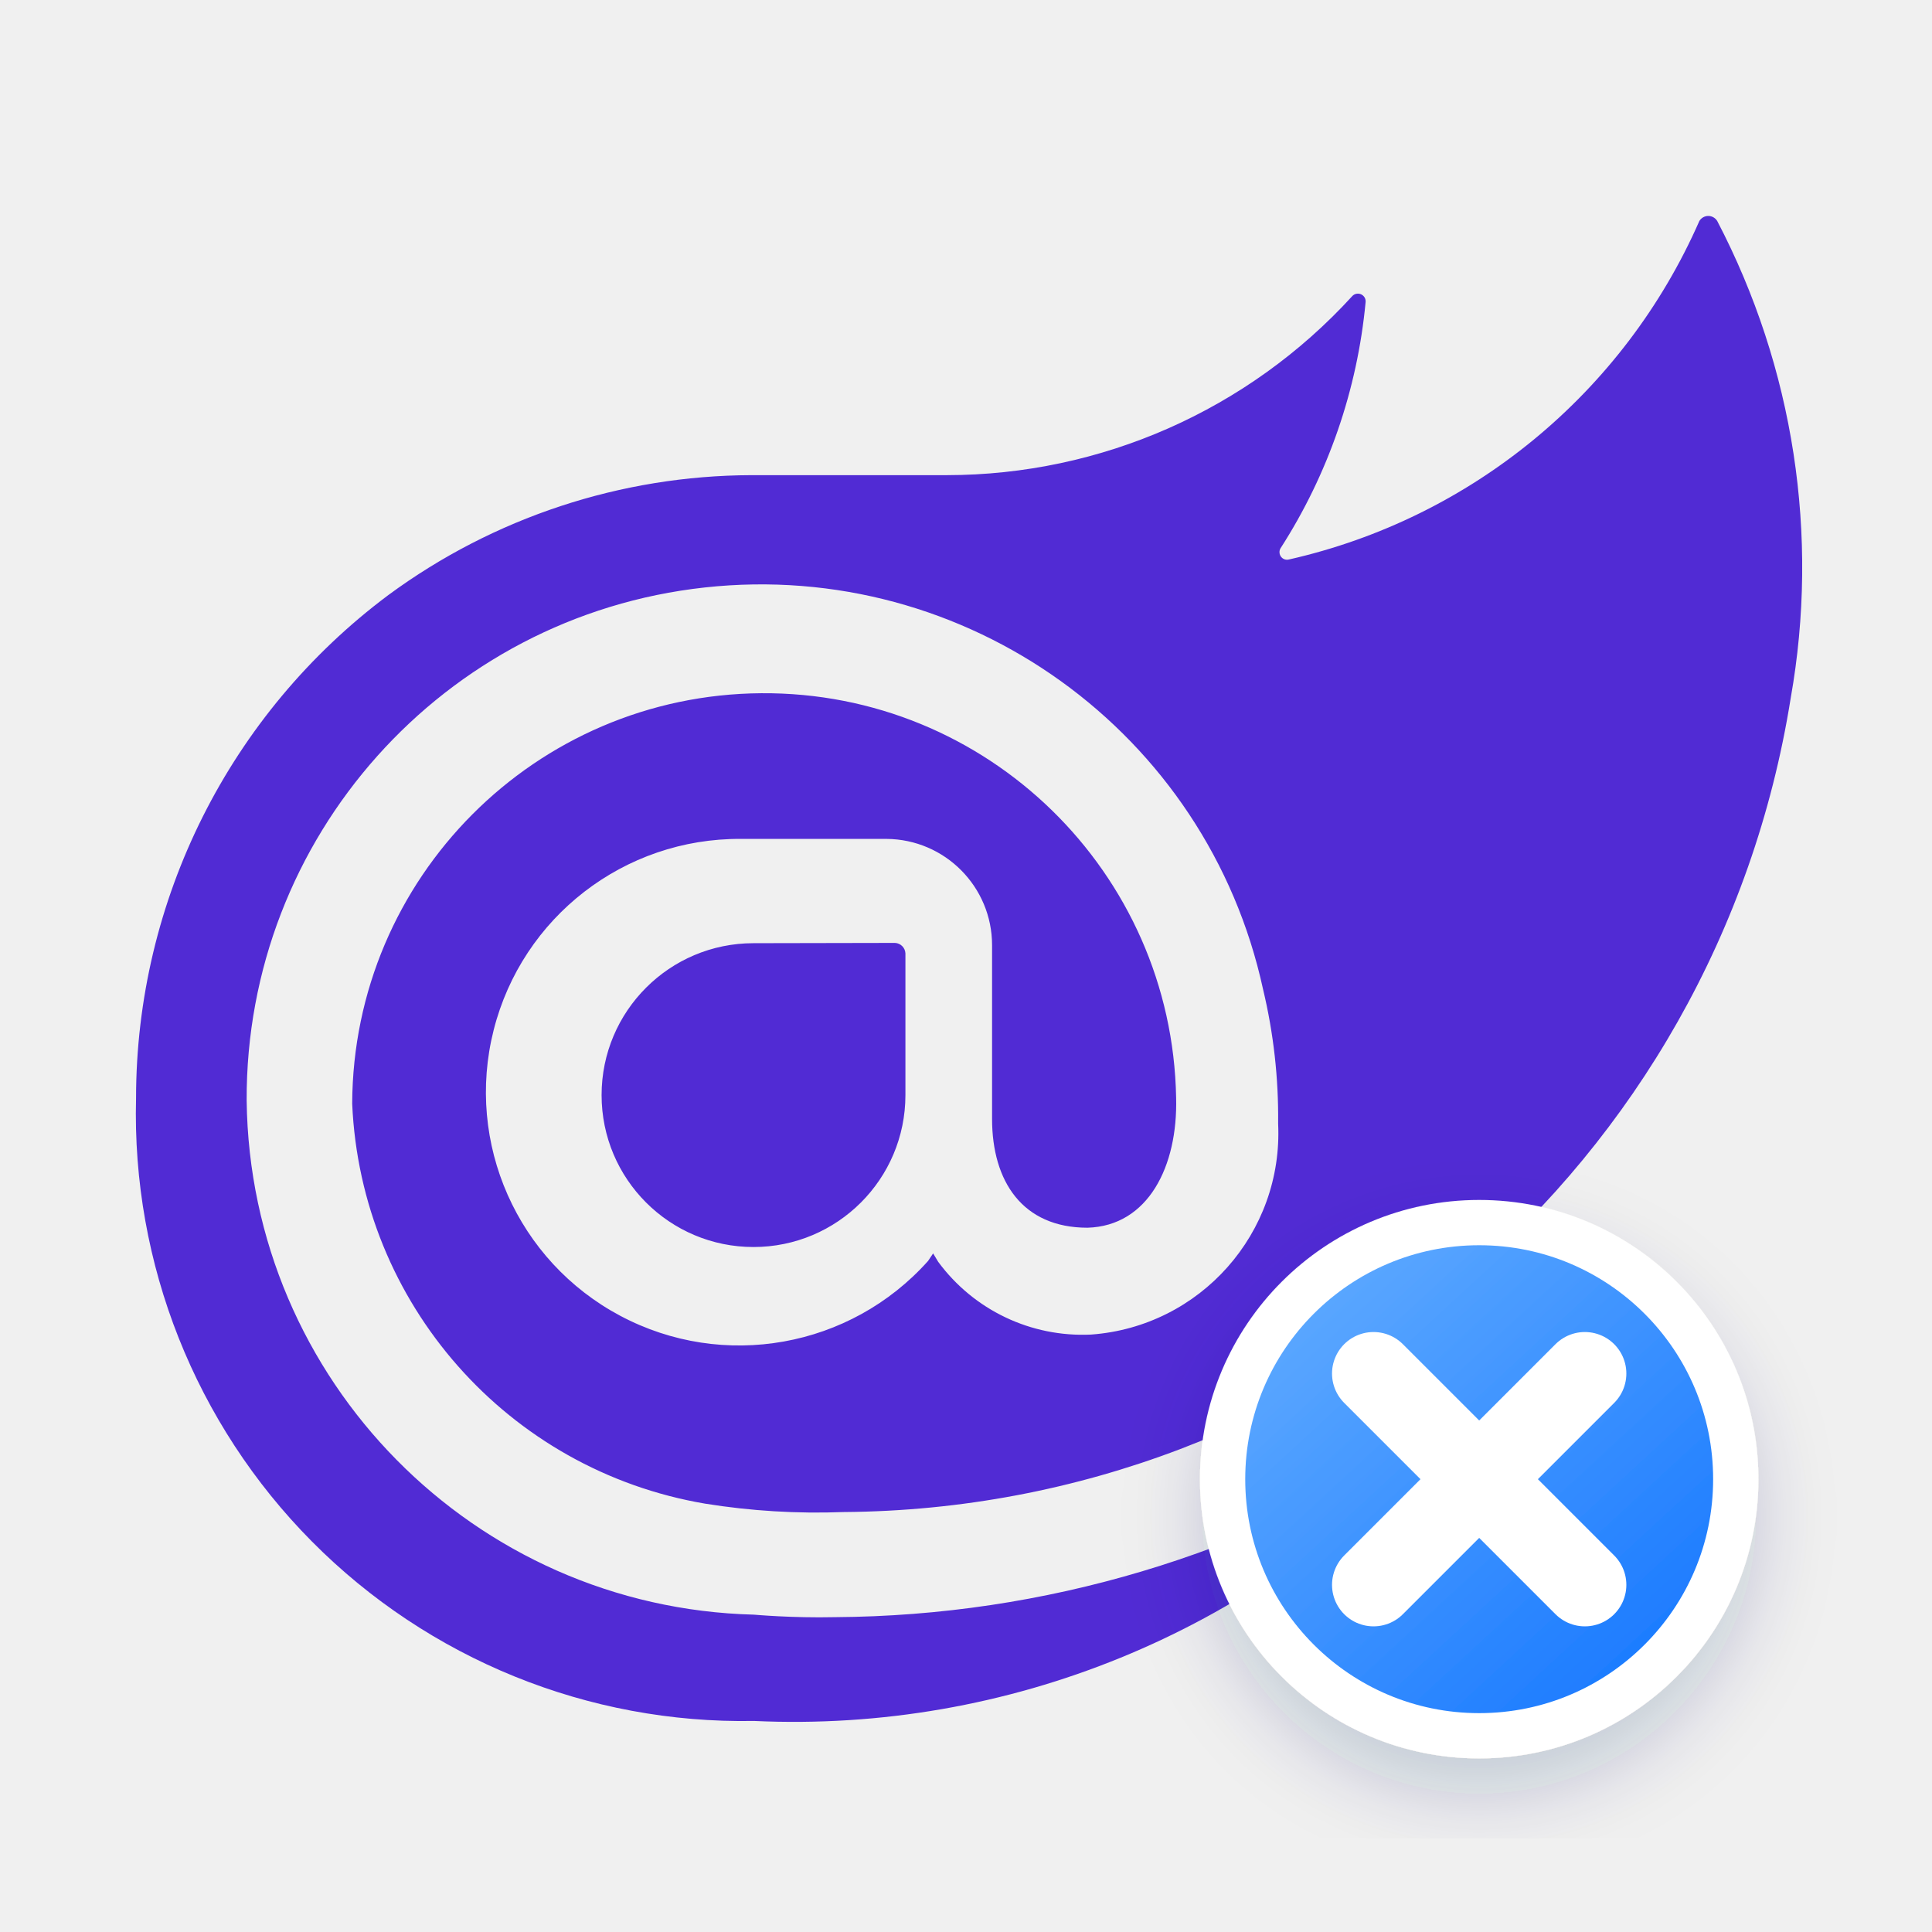
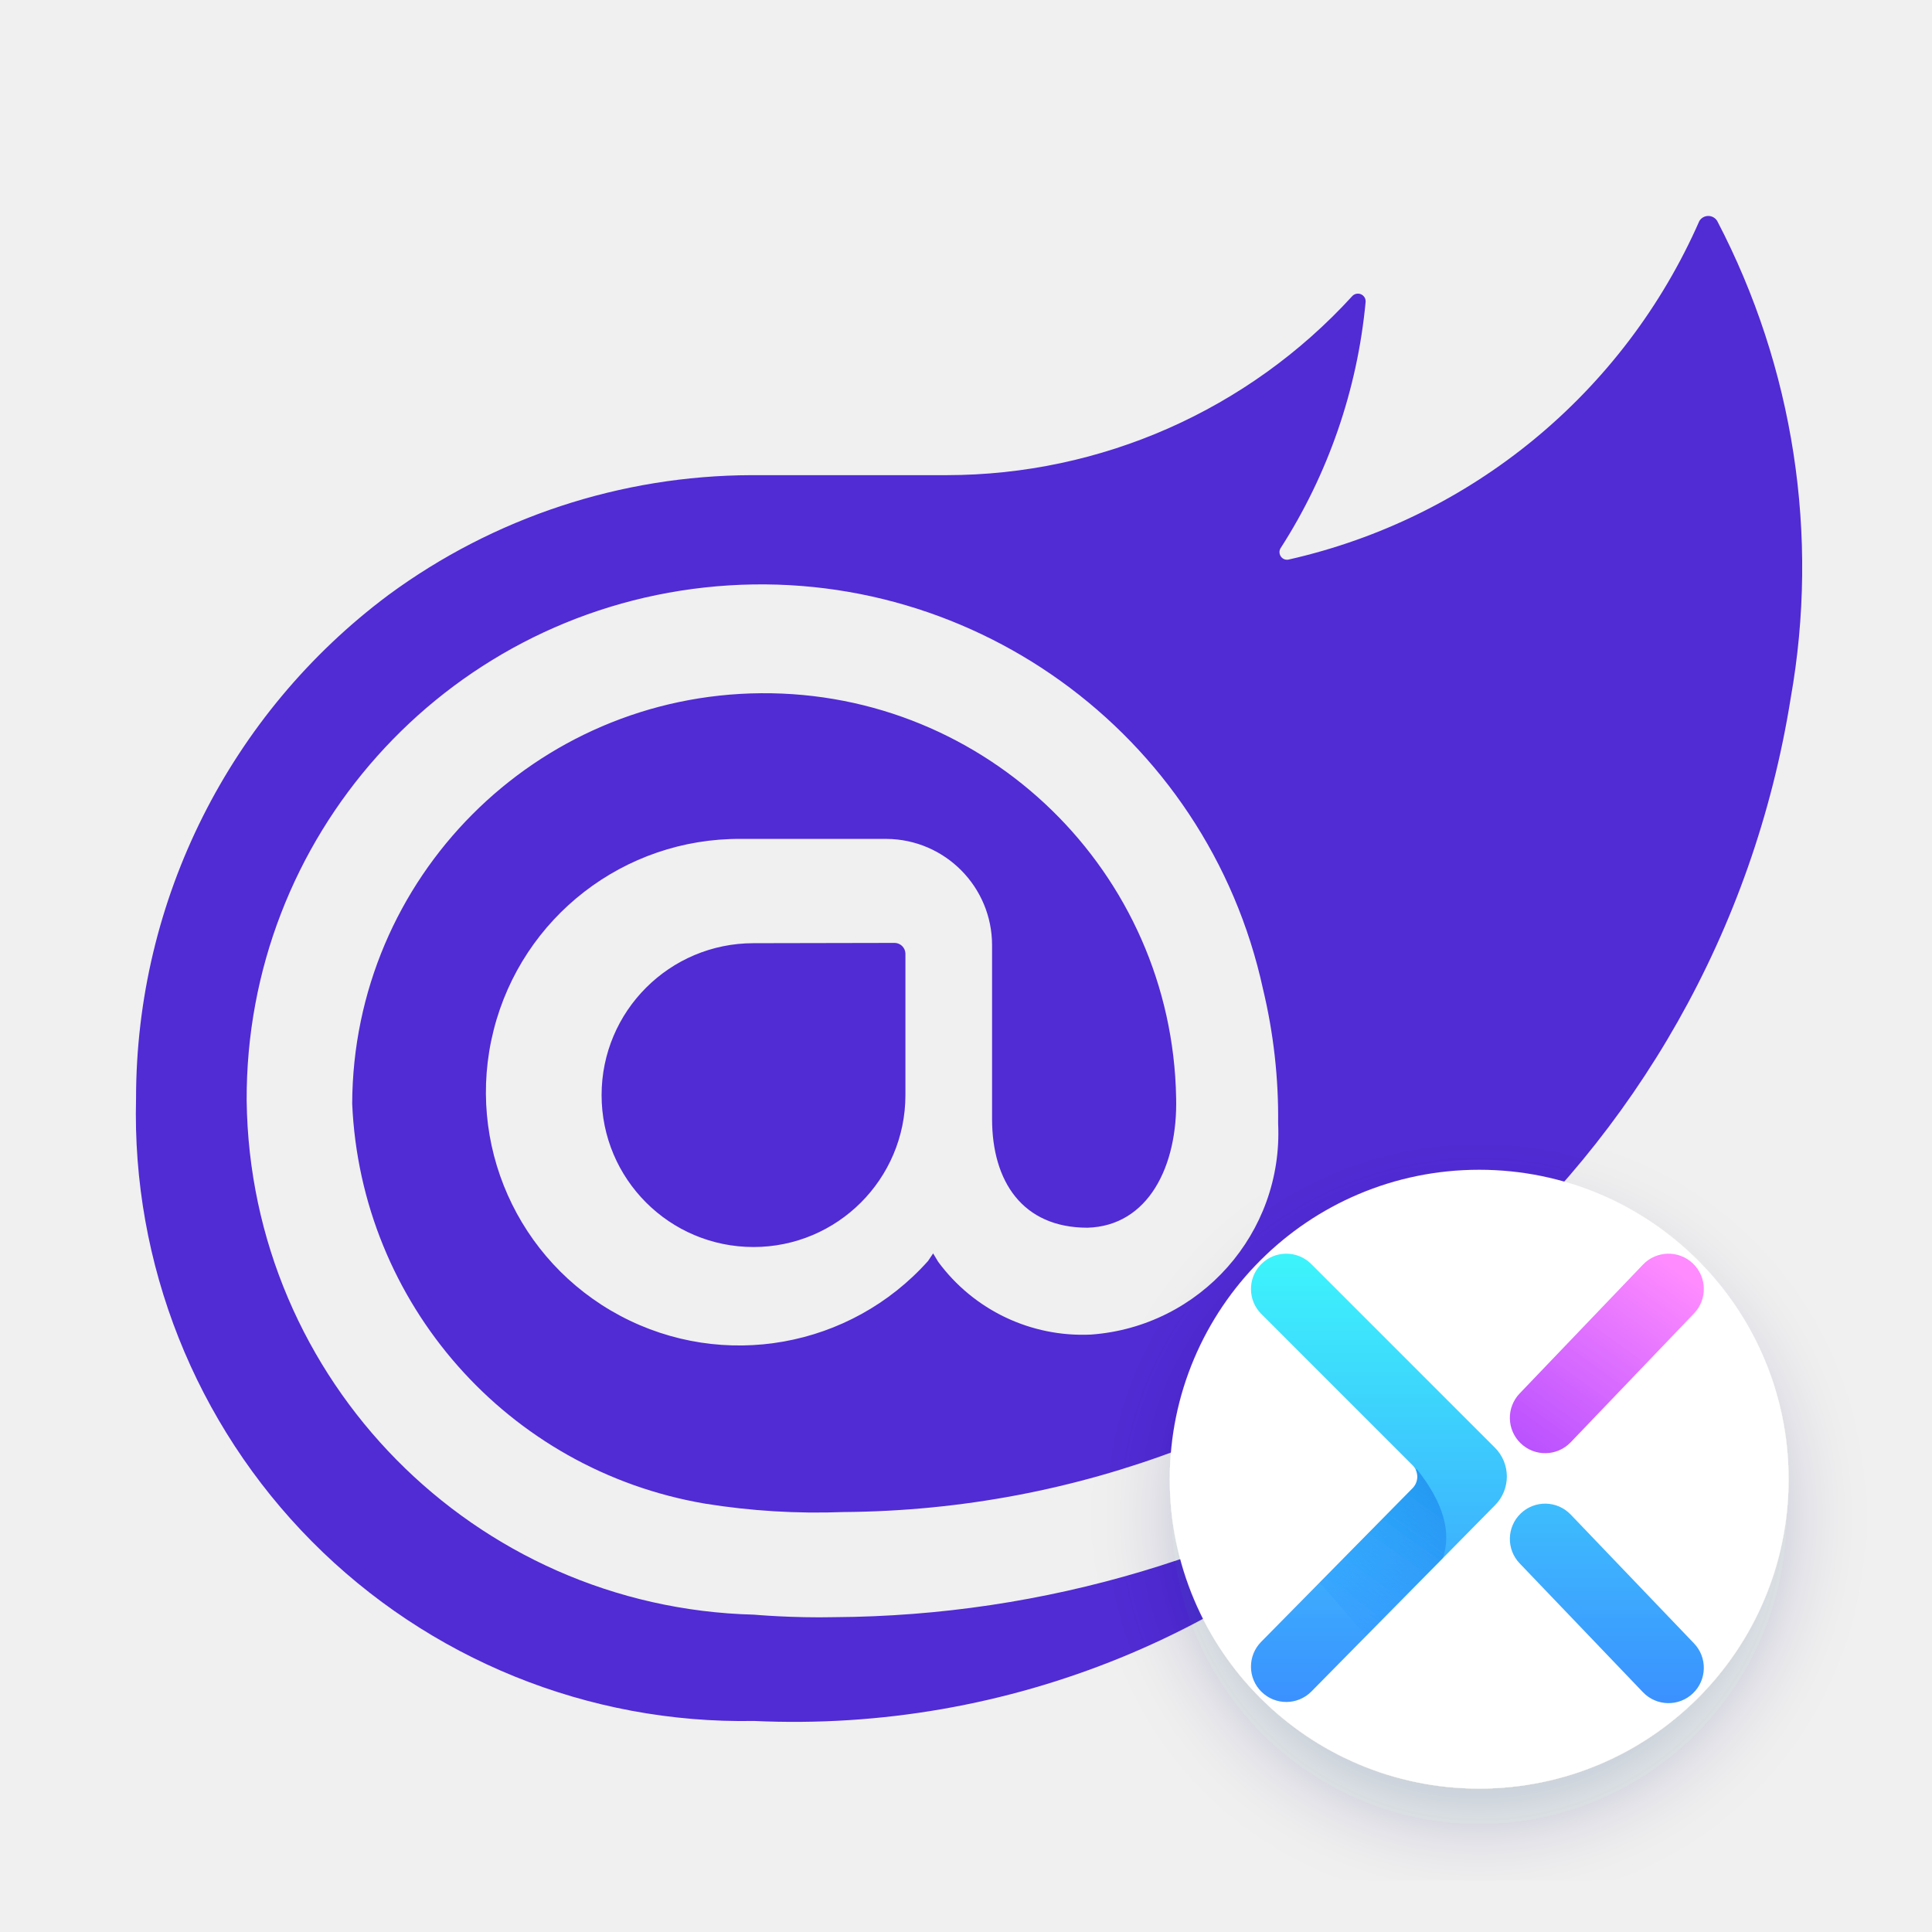
<svg xmlns="http://www.w3.org/2000/svg" viewBox="0 0 256 256" role="img" aria-label="Ant Design X Blazor logo">
  <defs>
-     <linearGradient id="x-badge" x1="165" y1="160" x2="224" y2="224" gradientUnits="userSpaceOnUse">
-       <stop offset="0" stop-color="#69b1ff" />
-       <stop offset="1" stop-color="#1677ff" />
+     <linearGradient id="antdx-x-main" x1="0" y1="0" x2="0" y2="40" gradientUnits="userSpaceOnUse">
+       <stop offset="0" stop-color="#3DFFFB" />
+       <stop offset="1" stop-color="#3B86FF" />
+     </linearGradient>
+     <linearGradient id="antdx-x-shade" x1="29.08" y1="9.86" x2="11.83" y2="33.99" gradientUnits="userSpaceOnUse">
+       <stop offset="0" stop-color="#024FC9" />
+       <stop offset="1" stop-color="#1383FF" stop-opacity="0" />
+     </linearGradient>
+     <linearGradient id="antdx-x-accent" x1="34.53" y1="4.62" x2="23.91" y2="19.37" gradientUnits="userSpaceOnUse">
+       <stop offset="0" stop-color="#FF8BFF" />
+       <stop offset="1" stop-color="#B54DFF" />
    </linearGradient>
    <filter id="badge-shadow" x="-20%" y="-20%" width="140%" height="140%">
      <feDropShadow dx="0" dy="5" stdDeviation="5" flood-color="#102a64" flood-opacity=".18" />
    </filter>
+     <clipPath id="antdx-x-main-clip">
+       <path d="M3.962 4.162C4.977 3.146 6.623 3.146 7.638 4.162L21.158 17.681C22.323 18.846 22.33 20.734 21.173 21.908L7.652 35.625C6.644 36.648 4.997 36.66 3.975 35.652C2.952 34.644 2.94 32.997 3.948 31.975L15.1 20.662C15.563 20.192 15.56 19.437 15.094 18.971L3.962 7.838C2.962 6.839 2.946 5.229 3.914 4.21L3.962 4.162ZM32.058 35.684C33.051 36.721 34.697 36.757 35.734 35.764C36.772 34.771 36.808 33.125 35.815 32.088L26.736 22.603C25.743 21.565 24.097 21.529 23.06 22.522C22.023 23.515 21.987 25.161 22.98 26.198L32.058 35.684Z" />
+     </clipPath>
  </defs>
  <g transform="translate(18 18) scale(9.2)">
    <path fill="#512bd4" d="M23.834 8.101a13.912 13.912 0 0 1-13.642 11.72 10.105 10.105 0 0 1-1.994-.121 6.111 6.111 0 0 1-5.082-5.761 5.934 5.934 0 0 1 11.867-.084c.025.984-.401 1.846-1.277 1.871-.936 0-1.374-.668-1.374-1.567v-2.5a1.531 1.531 0 0 0-1.52-1.533H8.715a3.648 3.648 0 1 0 2.695 6.079l.073-.109.073.121a2.581 2.581 0 0 0 2.201 1.048 2.909 2.909 0 0 0 2.695-3.041 7.912 7.912 0 0 0-.217-1.932 7.404 7.404 0 0 0-14.639 1.603 7.497 7.497 0 0 0 7.307 7.404s.549.05 1.168.036a15.803 15.803 0 0 0 8.475-2.528c.036-.025.072.025.048.061a12.439 12.439 0 0 1-9.69 3.962A8.744 8.744 0 0 1 .003 13.86a9.049 9.049 0 0 1 3.635-7.247 8.863 8.863 0 0 1 5.229-1.726h2.813a7.915 7.915 0 0 0 5.839-2.578.109.109 0 0 1 .059-.034.112.112 0 0 1 .119.052.113.113 0 0 1 .015.067 7.934 7.934 0 0 1-1.227 3.549.107.107 0 0 0-.013.061.11.11 0 0 0 .072.095.109.109 0 0 0 .062.003 8.505 8.505 0 0 0 5.913-4.876.155.155 0 0 1 .055-.053.15.15 0 0 1 .147 0 .153.153 0 0 1 .055.053 10.779 10.779 0 0 1 1.058 6.875zm-14.938 3.527a2.188 2.188 0 1 0 2.188 2.188v-2.042a.158.158 0 0 0-.15-.15Z" />
  </g>
  <g filter="url(#badge-shadow)">
-     <circle cx="196" cy="196" r="34" fill="url(#x-badge)" stroke="#ffffff" stroke-width="6" />
-     <path d="M182 182l28 28M210 182l-28 28" fill="none" stroke="#ffffff" stroke-linecap="round" stroke-width="11" />
+     <circle cx="196" cy="196" r="38" fill="#ffffff" stroke="#ffffff" stroke-width="6" />
+     <g transform="translate(160 160) scale(1.8)">
+       <path d="M3.962 4.162C4.977 3.146 6.623 3.146 7.638 4.162L21.158 17.681C22.323 18.846 22.33 20.734 21.173 21.908L7.652 35.625C6.644 36.648 4.997 36.66 3.975 35.652C2.952 34.644 2.94 32.997 3.948 31.975L15.1 20.662C15.563 20.192 15.56 19.437 15.094 18.971L3.962 7.838C2.962 6.839 2.946 5.229 3.914 4.21L3.962 4.162ZM32.058 35.684C33.051 36.721 34.697 36.757 35.734 35.764C36.772 34.771 36.808 33.125 35.815 32.088L26.736 22.603C25.743 21.565 24.097 21.529 23.06 22.522C22.023 23.515 21.987 25.161 22.98 26.198L32.058 35.684Z" fill="url(#antdx-x-main)" fill-rule="nonzero" />
+       <path d="M15.4 19.25C17.367 21.717 18 23.933 17.3 25.9C15.9 27.533 14.033 29.417 11.7 31.55L8.25 27.6L15.4 19.25Z" fill="url(#antdx-x-shade)" clip-path="url(#antdx-x-main-clip)" />
+       <path d="M32.058 4.203C33.051 3.165 34.697 3.129 35.734 4.122C36.772 5.115 36.808 6.761 35.815 7.798L26.736 17.284C25.743 18.321 24.097 18.357 23.06 17.364C22.023 16.371 21.987 14.725 22.98 13.688L32.058 4.203Z" fill="url(#antdx-x-accent)" fill-rule="nonzero" />
+     </g>
  </g>
</svg>
